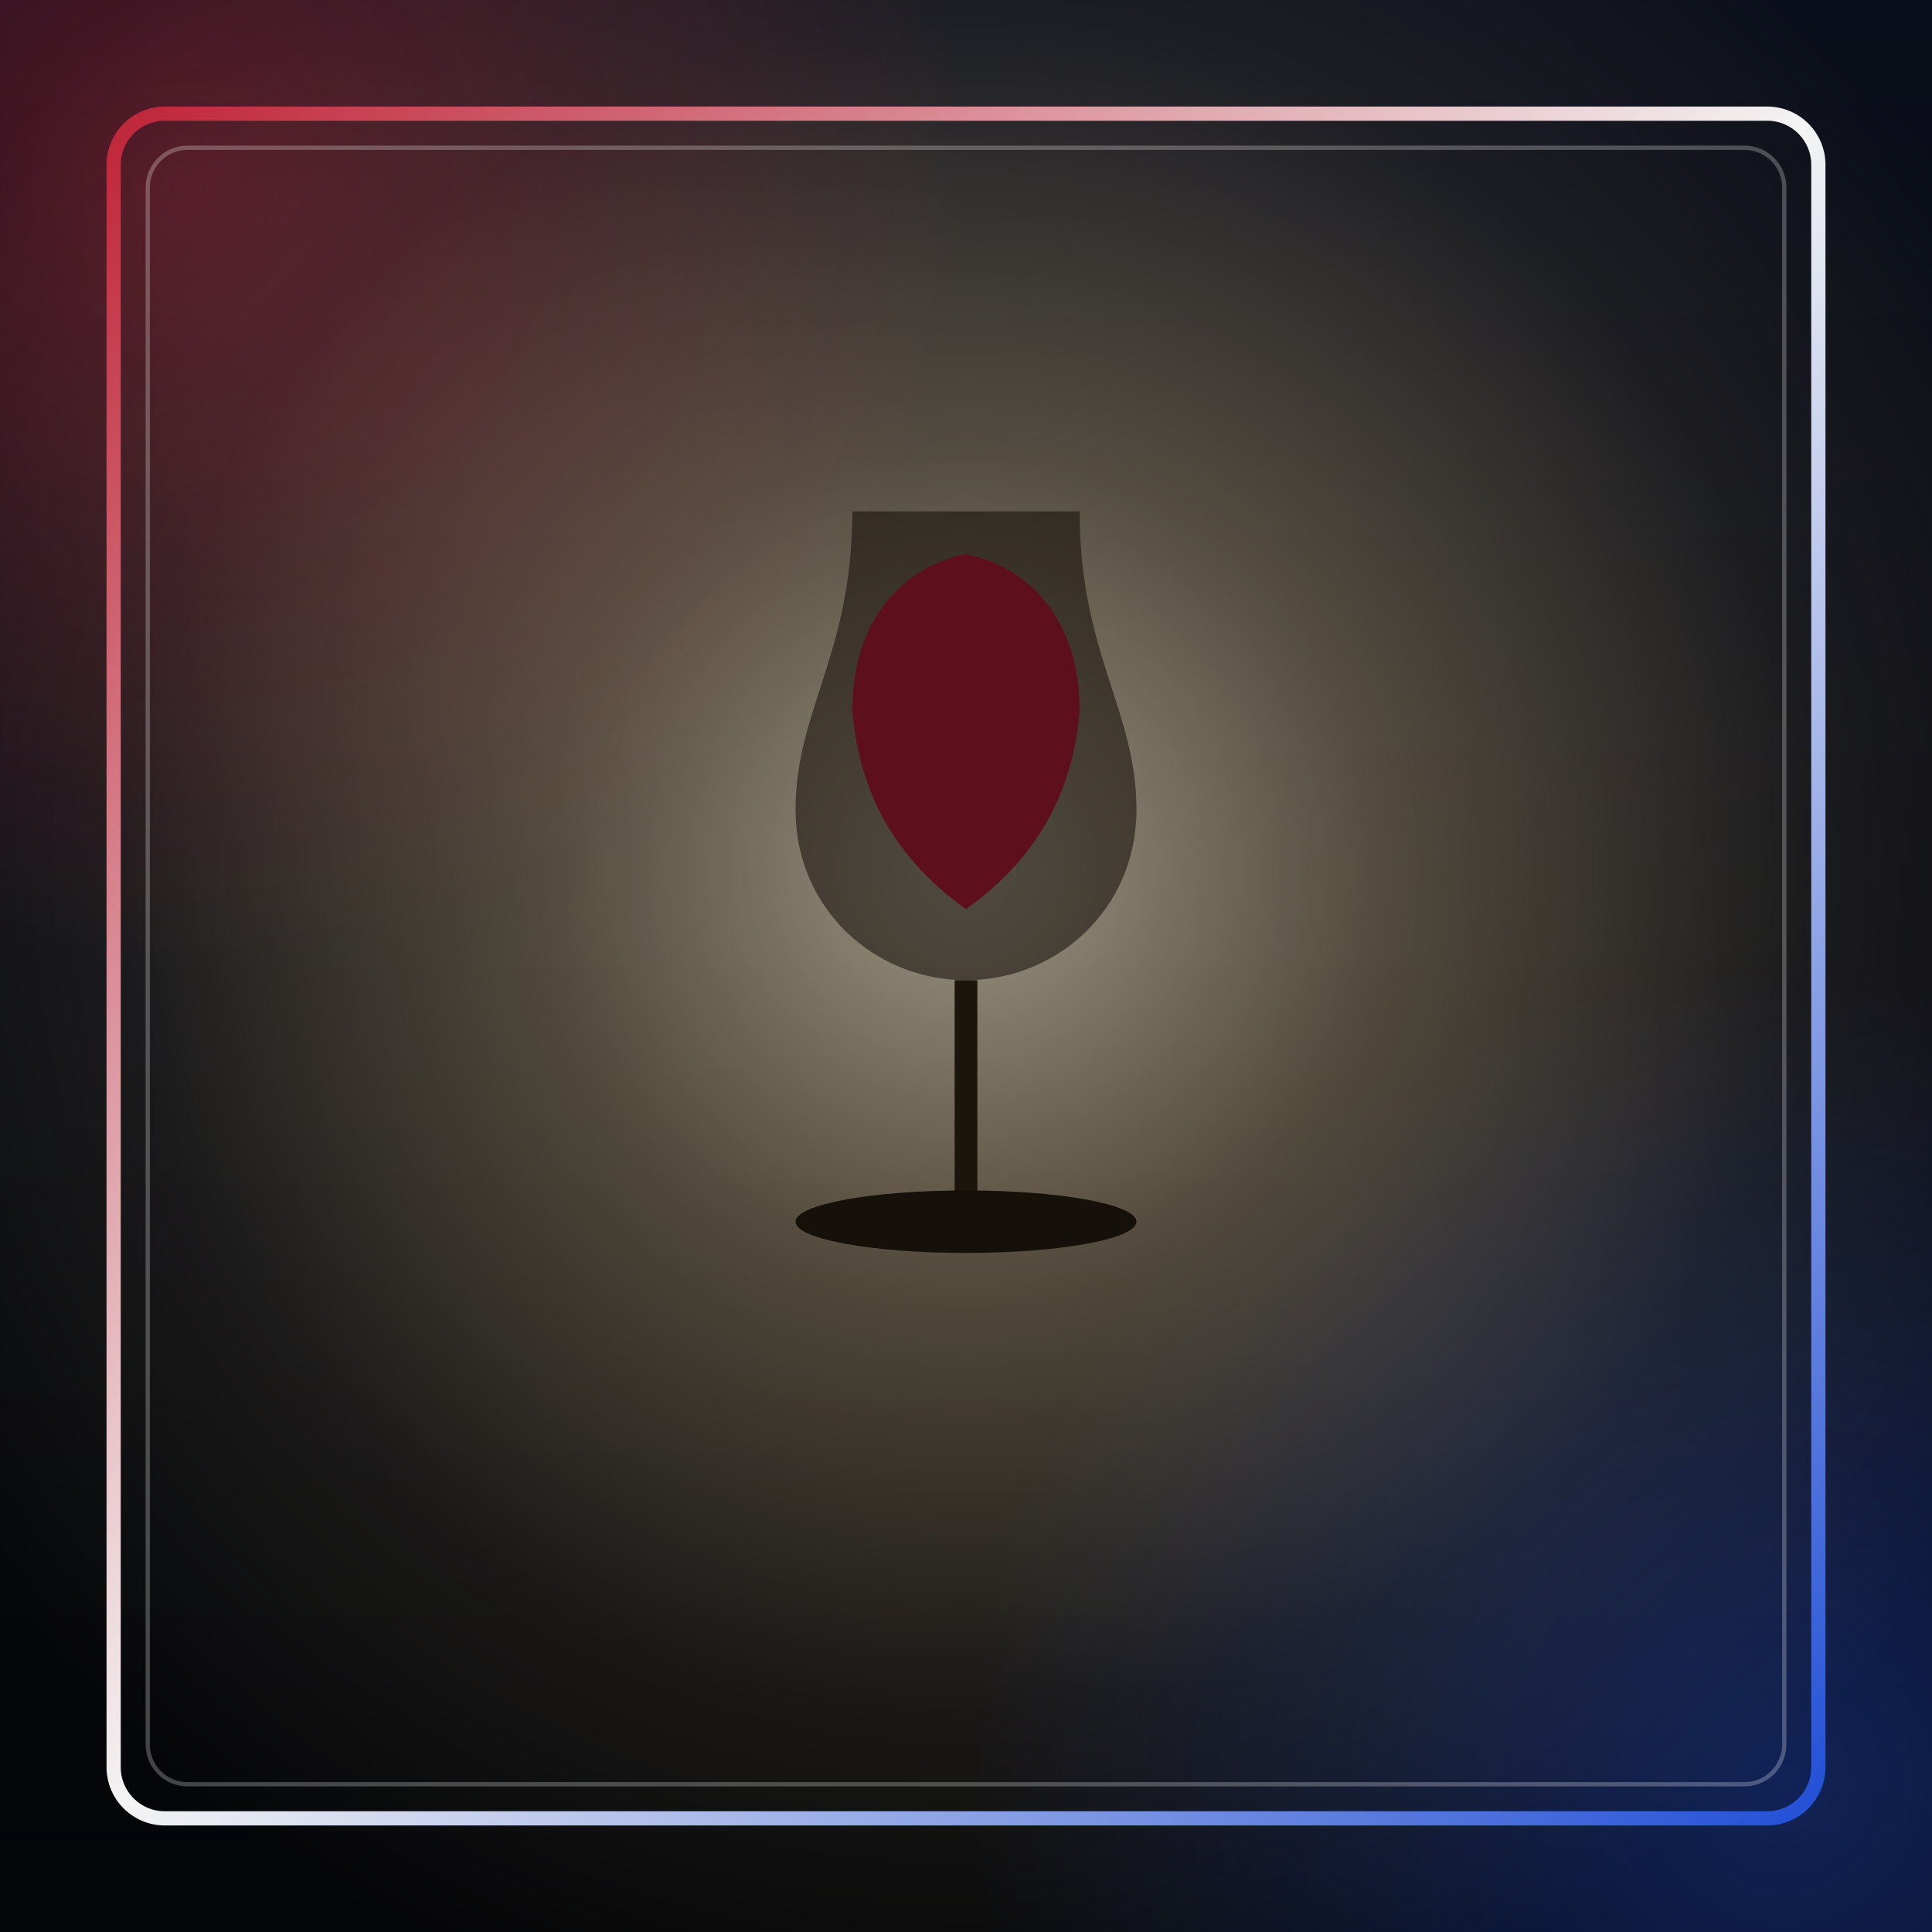
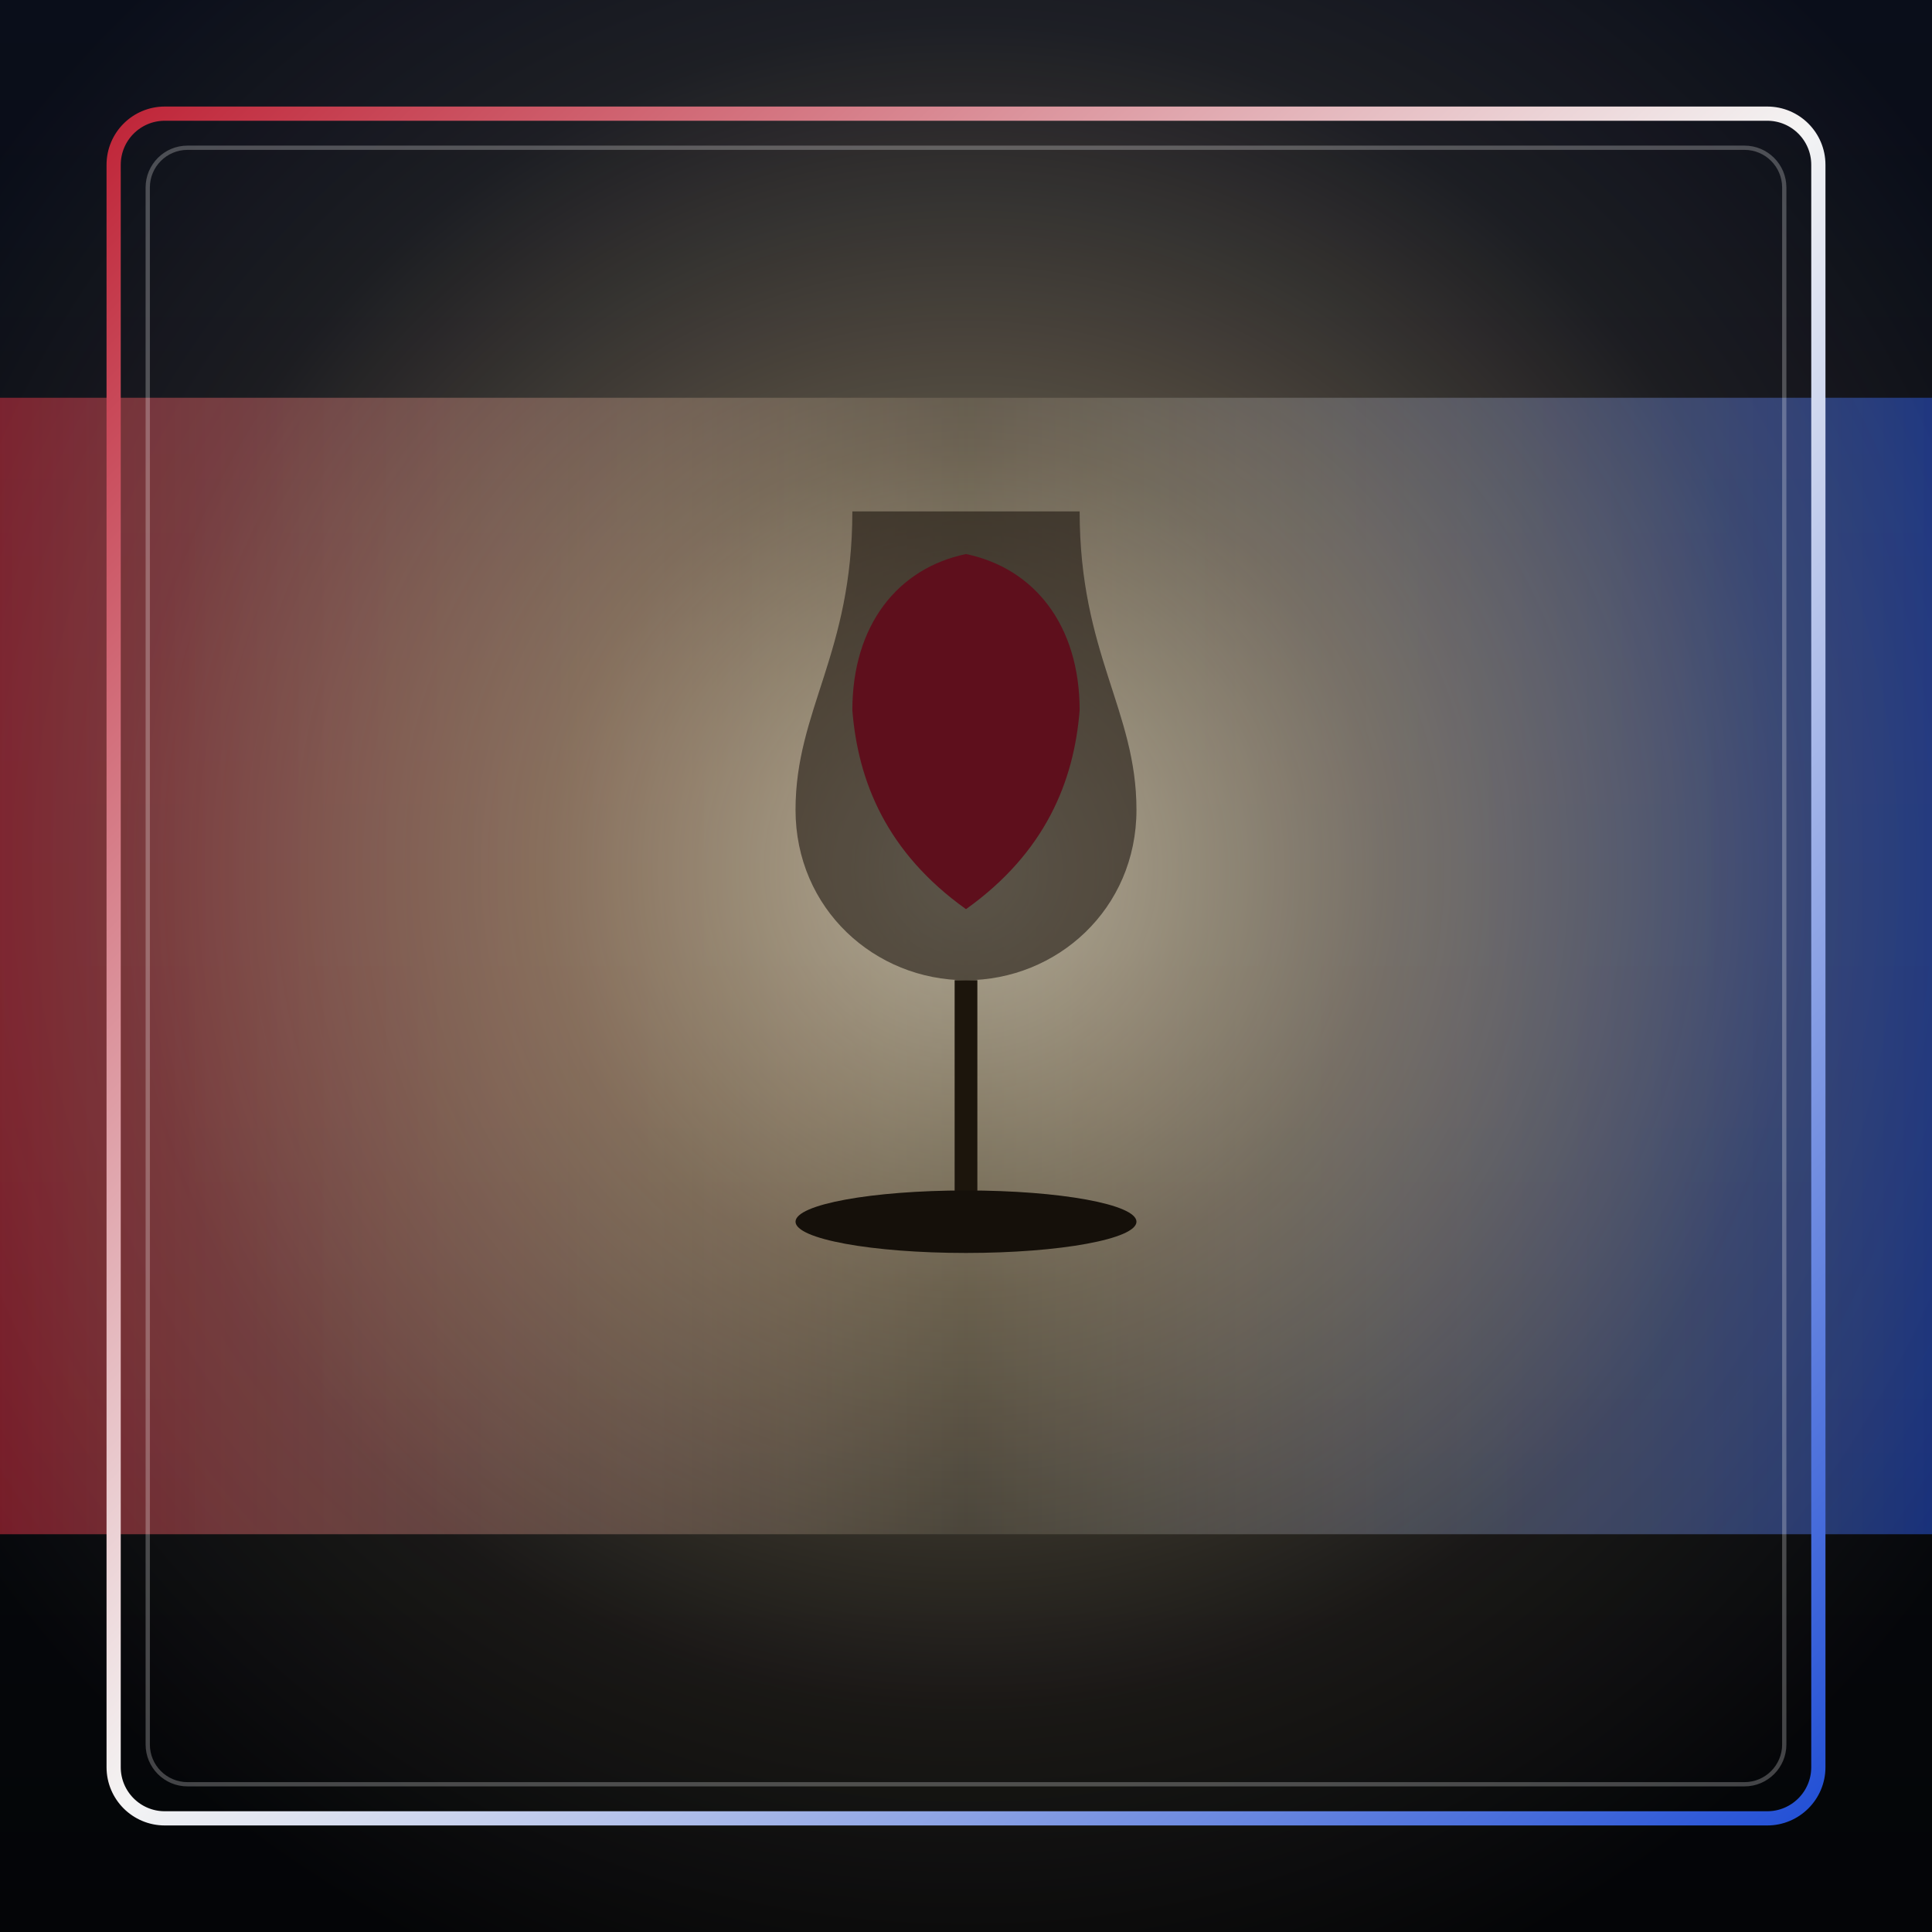
<svg xmlns="http://www.w3.org/2000/svg" width="100%" height="100%" viewBox="0 0 680 680" role="img">
  <defs>
    <linearGradient id="bgGrad" x1="0" y1="0" x2="0" y2="1">
      <stop offset="0" stop-color="#0a0e1a" />
      <stop offset="1" stop-color="#040507" />
    </linearGradient>
-     <radialGradient id="glowRed" cx="0.1" cy="0.1" r="0.4">
-       <stop offset="0" stop-color="#c0273a" stop-opacity="0.4" />
-       <stop offset="1" stop-color="#c0273a" stop-opacity="0" />
-     </radialGradient>
-     <radialGradient id="glowBlue" cx="0.92" cy="0.92" r="0.42">
-       <stop offset="0" stop-color="#2451d6" stop-opacity="0.38" />
-       <stop offset="1" stop-color="#2451d6" stop-opacity="0" />
-     </radialGradient>
+     <linearGradient id="patrioticBand" x1="0" y1="0" x2="1" y2="0">
+       <stop offset="0" stop-color="#c0273a" stop-opacity="0.6" />
+       <stop offset="0.5" stop-color="#fff4d6" stop-opacity="0.12" />
+       <stop offset="1" stop-color="#2451d6" stop-opacity="0.55" />
+     </linearGradient>
    <linearGradient id="frameGrad" x1="0" y1="0" x2="1" y2="1">
      <stop offset="0" stop-color="#c0273a" />
      <stop offset="0.5" stop-color="#f4f4f4" />
      <stop offset="1" stop-color="#2451d6" />
    </linearGradient>
    <radialGradient id="spot" cx="0.5" cy="0.45" r="0.62">
-       <stop offset="0" stop-color="#fff4d6" stop-opacity="0.6" />
-       <stop offset="0.35" stop-color="#ffdfa3" stop-opacity="0.3" />
+       <stop offset="0" stop-color="#fff4d6" stop-opacity="0.65" />
+       <stop offset="0.35" stop-color="#ffdfa3" stop-opacity="0.32" />
      <stop offset="0.7" stop-color="#ffdfa3" stop-opacity="0.08" />
      <stop offset="1" stop-color="#ffdfa3" stop-opacity="0" />
    </radialGradient>
  </defs>
  <rect x="0" y="0" width="680" height="680" fill="url(#bgGrad)" />
-   <rect x="0" y="0" width="680" height="680" fill="url(#glowRed)" />
-   <rect x="0" y="0" width="680" height="680" fill="url(#glowBlue)" />
+   <rect x="0" y="140" width="680" height="400" fill="url(#patrioticBand)" />
  <rect x="0" y="0" width="680" height="680" fill="url(#spot)" />
  <path d="M300 180 C300 230 280 250 280 285 C280 320 308 345 340 345 C372 345 400 320 400 285 C400 250 380 230 380 180 Z" fill="#140d08" opacity="0.55" />
  <path d="M300 250 C302 275 312 300 340 320 C368 300 378 275 380 250 C380 220 364 200 340 195 C316 200 300 220 300 250 Z" fill="#5e0f1c" />
  <rect x="336" y="345" width="8" height="80" fill="#1c150c" />
  <ellipse cx="340" cy="430" rx="60" ry="11" fill="#15100a" />
  <rect x="40" y="40" width="600" height="600" rx="18" fill="none" stroke="url(#frameGrad)" stroke-width="5" />
  <rect x="52" y="52" width="576" height="576" rx="14" fill="none" stroke="#ffffff" stroke-opacity="0.25" stroke-width="1.5" />
</svg>
